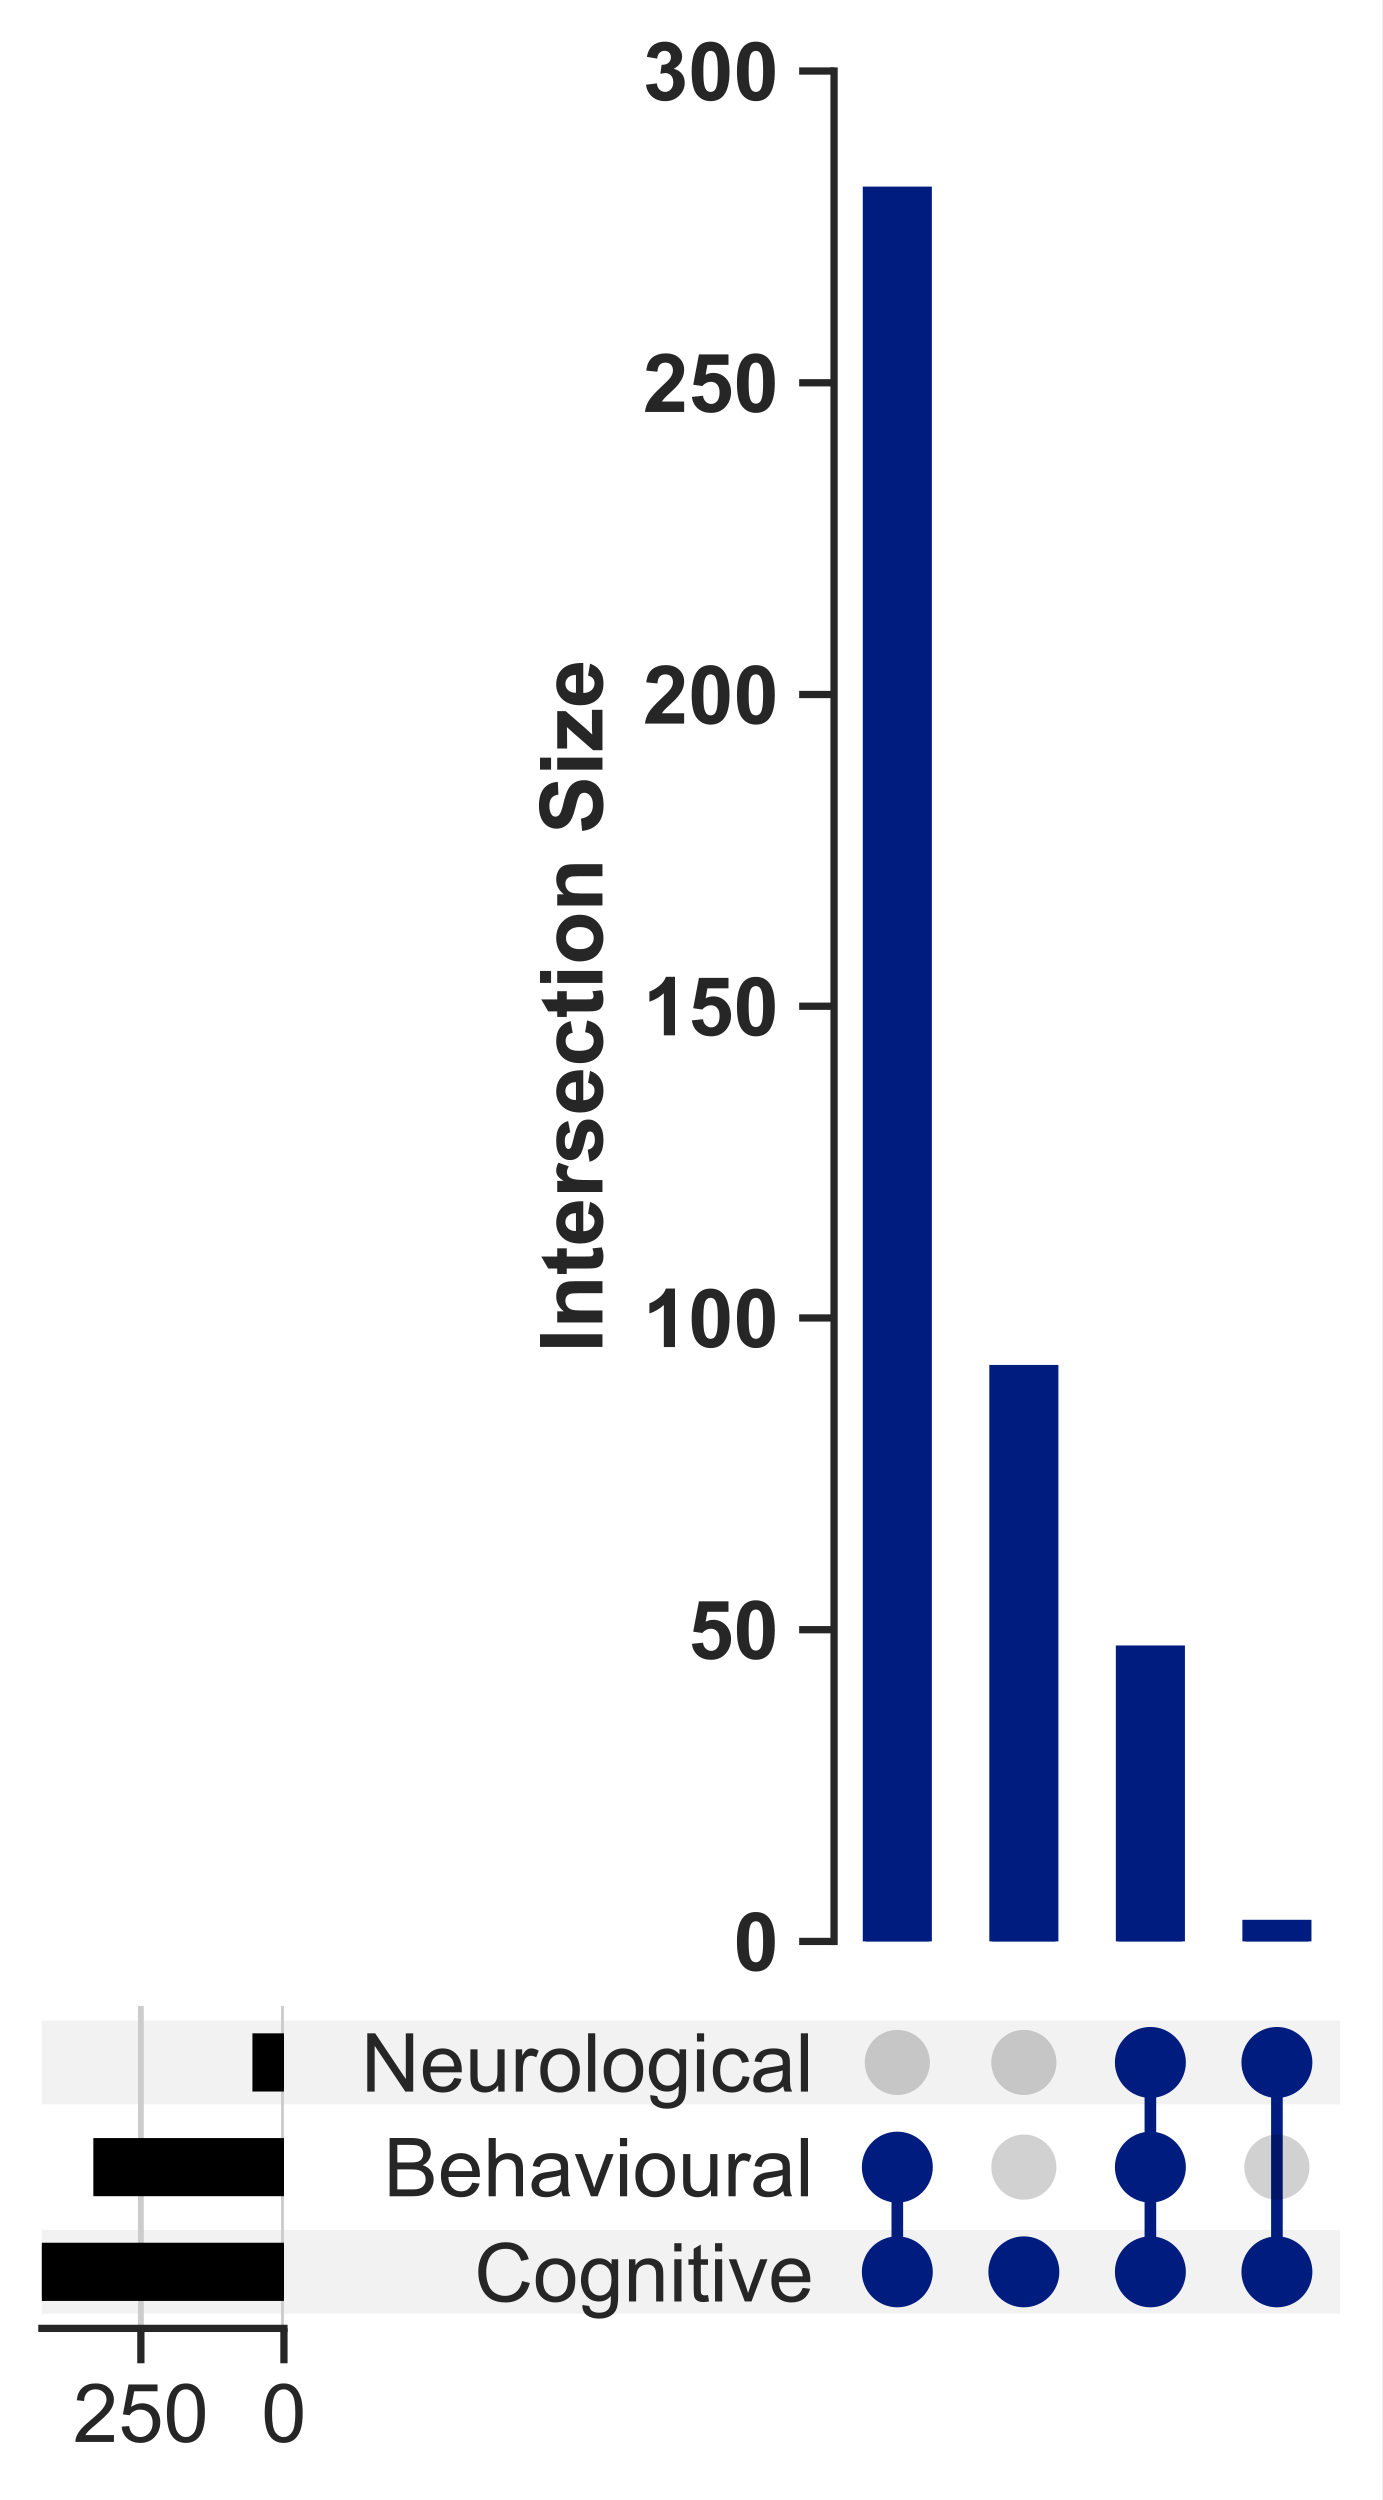
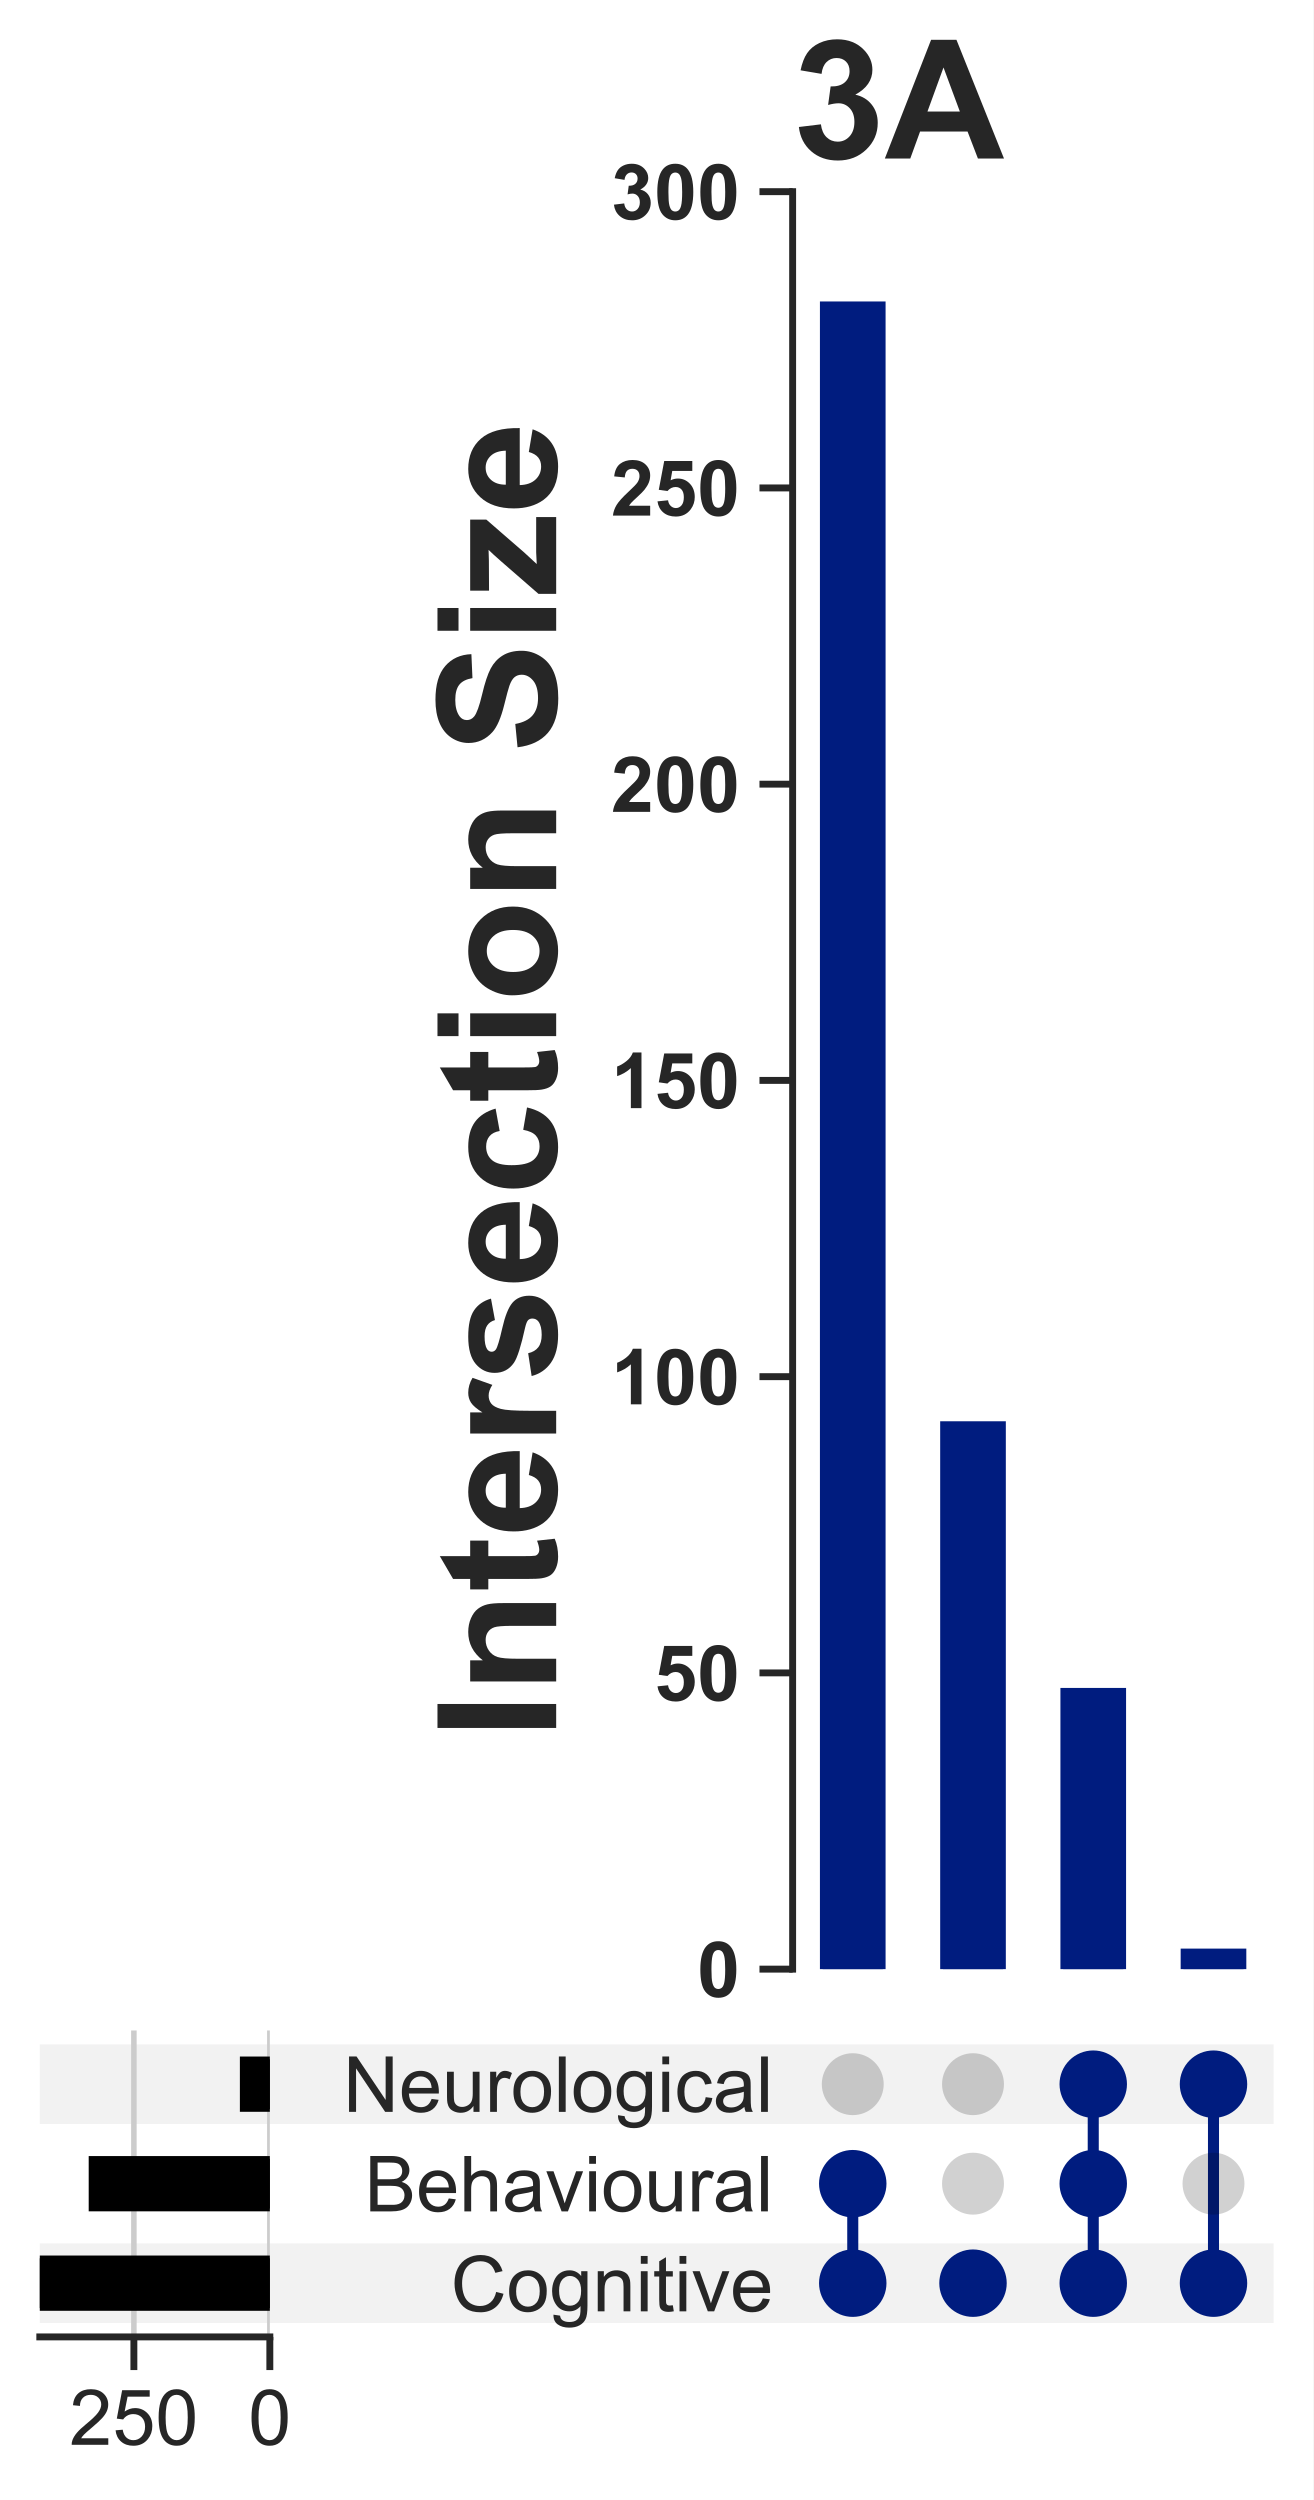
- <svg xmlns="http://www.w3.org/2000/svg" xmlns:xlink="http://www.w3.org/1999/xlink" width="237.6pt" height="429.794pt" viewBox="0 0 237.6 429.794" version="1.1">
+ <svg xmlns="http://www.w3.org/2000/svg" xmlns:xlink="http://www.w3.org/1999/xlink" width="237.6pt" height="452.257pt" viewBox="0 0 237.6 452.257" version="1.1">
  <defs>
    <style type="text/css">*{stroke-linejoin: round; stroke-linecap: butt}</style>
  </defs>
  <g id="figure_1">
    <g id="patch_1">
-       <path d="M 0 429.794  L 237.6 429.794  L 237.6 0  L 0 0  z " style="fill: #ffffff" />
+       <path d="M 0 452.257  L 237.6 452.257  L 237.6 0  L 0 0  z " style="fill: #ffffff" />
    </g>
    <g id="axes_1">
      <g id="patch_2">
-         <path d="M 7.2 397.77  L 230.4 397.77  L 230.4 383.37  L 7.2 383.37  z " clip-path="url(#p080800d06c)" style="fill-opacity: 0.051" />
+         <path d="M 7.2 420.233  L 230.4 420.233  L 230.4 405.833  L 7.2 405.833  z " clip-path="url(#pc3e0bc3ef3)" style="fill-opacity: 0.051" />
      </g>
      <g id="patch_3">
-         <path d="M 7.2 379.77  L 230.4 379.77  L 230.4 365.37  L 7.2 365.37  L 7.2 379.77  z " clip-path="url(#p080800d06c)" style="fill: none" />
+         <path d="M 7.2 402.233  L 230.4 402.233  L 230.4 387.833  L 7.2 387.833  L 7.2 402.233  z " clip-path="url(#pc3e0bc3ef3)" style="fill: none" />
      </g>
      <g id="patch_4">
-         <path d="M 7.2 361.77  L 230.4 361.77  L 230.4 347.37  L 7.2 347.37  z " clip-path="url(#p080800d06c)" style="fill-opacity: 0.051" />
+         <path d="M 7.2 384.233  L 230.4 384.233  L 230.4 369.833  L 7.2 369.833  z " clip-path="url(#pc3e0bc3ef3)" style="fill-opacity: 0.051" />
      </g>
      <g id="matplotlib.axis_1" />
      <g id="matplotlib.axis_2">
        <g id="ytick_1" />
        <g id="ytick_2" />
        <g id="ytick_3" />
      </g>
    </g>
    <g id="axes_2">
      <g id="matplotlib.axis_3">
        <g id="ytick_4">
          <g id="line2d_1" />
          <g id="text_1">
-             <g style="fill: #262626" transform="translate(81.52733 395.6662) scale(0.14 -0.14)">
+             <g style="fill: #262626" transform="translate(81.52733 418.1292) scale(0.14 -0.14)">
              <defs>
                <path id="ArialMT-43" d="M 3763 1606  L 4369 1453  Q 4178 706 3683 314  Q 3188 -78 2472 -78  Q 1731 -78 1267 223  Q 803 525 561 1097  Q 319 1669 319 2325  Q 319 3041 592 3573  Q 866 4106 1370 4382  Q 1875 4659 2481 4659  Q 3169 4659 3637 4309  Q 4106 3959 4291 3325  L 3694 3184  Q 3534 3684 3231 3912  Q 2928 4141 2469 4141  Q 1941 4141 1586 3887  Q 1231 3634 1087 3207  Q 944 2781 944 2328  Q 944 1744 1114 1308  Q 1284 872 1643 656  Q 2003 441 2422 441  Q 2931 441 3284 734  Q 3638 1028 3763 1606  z " transform="scale(0.015625)" />
                <path id="ArialMT-6f" d="M 213 1659  Q 213 2581 725 3025  Q 1153 3394 1769 3394  Q 2453 3394 2887 2945  Q 3322 2497 3322 1706  Q 3322 1066 3130 698  Q 2938 331 2570 128  Q 2203 -75 1769 -75  Q 1072 -75 642 372  Q 213 819 213 1659  z M 791 1659  Q 791 1022 1069 705  Q 1347 388 1769 388  Q 2188 388 2466 706  Q 2744 1025 2744 1678  Q 2744 2294 2464 2611  Q 2184 2928 1769 2928  Q 1347 2928 1069 2612  Q 791 2297 791 1659  z " transform="scale(0.015625)" />
                <path id="ArialMT-67" d="M 319 -275  L 866 -356  Q 900 -609 1056 -725  Q 1266 -881 1628 -881  Q 2019 -881 2231 -725  Q 2444 -569 2519 -288  Q 2563 -116 2559 434  Q 2191 0 1641 0  Q 956 0 581 494  Q 206 988 206 1678  Q 206 2153 378 2554  Q 550 2956 876 3175  Q 1203 3394 1644 3394  Q 2231 3394 2613 2919  L 2613 3319  L 3131 3319  L 3131 450  Q 3131 -325 2973 -648  Q 2816 -972 2473 -1159  Q 2131 -1347 1631 -1347  Q 1038 -1347 672 -1080  Q 306 -813 319 -275  z M 784 1719  Q 784 1066 1043 766  Q 1303 466 1694 466  Q 2081 466 2343 764  Q 2606 1063 2606 1700  Q 2606 2309 2336 2618  Q 2066 2928 1684 2928  Q 1309 2928 1046 2623  Q 784 2319 784 1719  z " transform="scale(0.015625)" />
                <path id="ArialMT-6e" d="M 422 0  L 422 3319  L 928 3319  L 928 2847  Q 1294 3394 1984 3394  Q 2284 3394 2536 3286  Q 2788 3178 2913 3003  Q 3038 2828 3088 2588  Q 3119 2431 3119 2041  L 3119 0  L 2556 0  L 2556 2019  Q 2556 2363 2490 2533  Q 2425 2703 2258 2804  Q 2091 2906 1866 2906  Q 1506 2906 1245 2678  Q 984 2450 984 1813  L 984 0  L 422 0  z " transform="scale(0.015625)" />
                <path id="ArialMT-69" d="M 425 3934  L 425 4581  L 988 4581  L 988 3934  L 425 3934  z M 425 0  L 425 3319  L 988 3319  L 988 0  L 425 0  z " transform="scale(0.015625)" />
                <path id="ArialMT-74" d="M 1650 503  L 1731 6  Q 1494 -44 1306 -44  Q 1000 -44 831 53  Q 663 150 594 308  Q 525 466 525 972  L 525 2881  L 113 2881  L 113 3319  L 525 3319  L 525 4141  L 1084 4478  L 1084 3319  L 1650 3319  L 1650 2881  L 1084 2881  L 1084 941  Q 1084 700 1114 631  Q 1144 563 1211 522  Q 1278 481 1403 481  Q 1497 481 1650 503  z " transform="scale(0.015625)" />
                <path id="ArialMT-76" d="M 1344 0  L 81 3319  L 675 3319  L 1388 1331  Q 1503 1009 1600 663  Q 1675 925 1809 1294  L 2547 3319  L 3125 3319  L 1869 0  L 1344 0  z " transform="scale(0.015625)" />
                <path id="ArialMT-65" d="M 2694 1069  L 3275 997  Q 3138 488 2766 206  Q 2394 -75 1816 -75  Q 1088 -75 661 373  Q 234 822 234 1631  Q 234 2469 665 2931  Q 1097 3394 1784 3394  Q 2450 3394 2872 2941  Q 3294 2488 3294 1666  Q 3294 1616 3291 1516  L 816 1516  Q 847 969 1125 678  Q 1403 388 1819 388  Q 2128 388 2347 550  Q 2566 713 2694 1069  z M 847 1978  L 2700 1978  Q 2663 2397 2488 2606  Q 2219 2931 1791 2931  Q 1403 2931 1139 2672  Q 875 2413 847 1978  z " transform="scale(0.015625)" />
              </defs>
              <use xlink:href="#ArialMT-43" />
              <use xlink:href="#ArialMT-6f" x="72.217" />
              <use xlink:href="#ArialMT-67" x="127.832" />
              <use xlink:href="#ArialMT-6e" x="183.447" />
              <use xlink:href="#ArialMT-69" x="239.062" />
              <use xlink:href="#ArialMT-74" x="261.279" />
              <use xlink:href="#ArialMT-69" x="289.062" />
              <use xlink:href="#ArialMT-76" x="311.279" />
              <use xlink:href="#ArialMT-65" x="361.279" />
            </g>
          </g>
        </g>
        <g id="ytick_5">
          <g id="line2d_2" />
          <g id="text_2">
-             <g style="fill: #262626" transform="translate(65.95671 377.5809) scale(0.14 -0.14)">
+             <g style="fill: #262626" transform="translate(65.95671 400.0439) scale(0.14 -0.14)">
              <defs>
                <path id="ArialMT-42" d="M 469 0  L 469 4581  L 2188 4581  Q 2713 4581 3030 4442  Q 3347 4303 3526 4014  Q 3706 3725 3706 3409  Q 3706 3116 3547 2856  Q 3388 2597 3066 2438  Q 3481 2316 3704 2022  Q 3928 1728 3928 1328  Q 3928 1006 3792 729  Q 3656 453 3456 303  Q 3256 153 2954 76  Q 2653 0 2216 0  L 469 0  z M 1075 2656  L 2066 2656  Q 2469 2656 2644 2709  Q 2875 2778 2992 2937  Q 3109 3097 3109 3338  Q 3109 3566 3000 3739  Q 2891 3913 2687 3977  Q 2484 4041 1991 4041  L 1075 4041  L 1075 2656  z M 1075 541  L 2216 541  Q 2509 541 2628 563  Q 2838 600 2978 687  Q 3119 775 3209 942  Q 3300 1109 3300 1328  Q 3300 1584 3169 1773  Q 3038 1963 2805 2039  Q 2572 2116 2134 2116  L 1075 2116  L 1075 541  z " transform="scale(0.015625)" />
                <path id="ArialMT-68" d="M 422 0  L 422 4581  L 984 4581  L 984 2938  Q 1378 3394 1978 3394  Q 2347 3394 2619 3248  Q 2891 3103 3008 2847  Q 3125 2591 3125 2103  L 3125 0  L 2563 0  L 2563 2103  Q 2563 2525 2380 2717  Q 2197 2909 1863 2909  Q 1613 2909 1392 2779  Q 1172 2650 1078 2428  Q 984 2206 984 1816  L 984 0  L 422 0  z " transform="scale(0.015625)" />
                <path id="ArialMT-61" d="M 2588 409  Q 2275 144 1986 34  Q 1697 -75 1366 -75  Q 819 -75 525 192  Q 231 459 231 875  Q 231 1119 342 1320  Q 453 1522 633 1644  Q 813 1766 1038 1828  Q 1203 1872 1538 1913  Q 2219 1994 2541 2106  Q 2544 2222 2544 2253  Q 2544 2597 2384 2738  Q 2169 2928 1744 2928  Q 1347 2928 1158 2789  Q 969 2650 878 2297  L 328 2372  Q 403 2725 575 2942  Q 747 3159 1072 3276  Q 1397 3394 1825 3394  Q 2250 3394 2515 3294  Q 2781 3194 2906 3042  Q 3031 2891 3081 2659  Q 3109 2516 3109 2141  L 3109 1391  Q 3109 606 3145 398  Q 3181 191 3288 0  L 2700 0  Q 2613 175 2588 409  z M 2541 1666  Q 2234 1541 1622 1453  Q 1275 1403 1131 1340  Q 988 1278 909 1158  Q 831 1038 831 891  Q 831 666 1001 516  Q 1172 366 1500 366  Q 1825 366 2078 508  Q 2331 650 2450 897  Q 2541 1088 2541 1459  L 2541 1666  z " transform="scale(0.015625)" />
                <path id="ArialMT-75" d="M 2597 0  L 2597 488  Q 2209 -75 1544 -75  Q 1250 -75 995 37  Q 741 150 617 320  Q 494 491 444 738  Q 409 903 409 1263  L 409 3319  L 972 3319  L 972 1478  Q 972 1038 1006 884  Q 1059 663 1231 536  Q 1403 409 1656 409  Q 1909 409 2131 539  Q 2353 669 2445 892  Q 2538 1116 2538 1541  L 2538 3319  L 3100 3319  L 3100 0  L 2597 0  z " transform="scale(0.015625)" />
                <path id="ArialMT-72" d="M 416 0  L 416 3319  L 922 3319  L 922 2816  Q 1116 3169 1280 3281  Q 1444 3394 1641 3394  Q 1925 3394 2219 3213  L 2025 2691  Q 1819 2813 1613 2813  Q 1428 2813 1281 2702  Q 1134 2591 1072 2394  Q 978 2094 978 1738  L 978 0  L 416 0  z " transform="scale(0.015625)" />
                <path id="ArialMT-6c" d="M 409 0  L 409 4581  L 972 4581  L 972 0  L 409 0  z " transform="scale(0.015625)" />
              </defs>
              <use xlink:href="#ArialMT-42" />
              <use xlink:href="#ArialMT-65" x="66.699" />
              <use xlink:href="#ArialMT-68" x="122.314" />
              <use xlink:href="#ArialMT-61" x="177.93" />
              <use xlink:href="#ArialMT-76" x="233.545" />
              <use xlink:href="#ArialMT-69" x="283.545" />
              <use xlink:href="#ArialMT-6f" x="305.762" />
              <use xlink:href="#ArialMT-75" x="361.377" />
              <use xlink:href="#ArialMT-72" x="416.992" />
              <use xlink:href="#ArialMT-61" x="450.293" />
              <use xlink:href="#ArialMT-6c" x="505.908" />
            </g>
          </g>
        </g>
        <g id="ytick_6">
          <g id="line2d_3" />
          <g id="text_3">
-             <g style="fill: #262626" transform="translate(62.07389 359.5809) scale(0.14 -0.14)">
+             <g style="fill: #262626" transform="translate(62.07389 382.0439) scale(0.14 -0.14)">
              <defs>
                <path id="ArialMT-4e" d="M 488 0  L 488 4581  L 1109 4581  L 3516 984  L 3516 4581  L 4097 4581  L 4097 0  L 3475 0  L 1069 3600  L 1069 0  L 488 0  z " transform="scale(0.015625)" />
                <path id="ArialMT-63" d="M 2588 1216  L 3141 1144  Q 3050 572 2676 248  Q 2303 -75 1759 -75  Q 1078 -75 664 370  Q 250 816 250 1647  Q 250 2184 428 2587  Q 606 2991 970 3192  Q 1334 3394 1763 3394  Q 2303 3394 2647 3120  Q 2991 2847 3088 2344  L 2541 2259  Q 2463 2594 2264 2762  Q 2066 2931 1784 2931  Q 1359 2931 1093 2626  Q 828 2322 828 1663  Q 828 994 1084 691  Q 1341 388 1753 388  Q 2084 388 2306 591  Q 2528 794 2588 1216  z " transform="scale(0.015625)" />
              </defs>
              <use xlink:href="#ArialMT-4e" />
              <use xlink:href="#ArialMT-65" x="72.217" />
              <use xlink:href="#ArialMT-75" x="127.832" />
              <use xlink:href="#ArialMT-72" x="183.447" />
              <use xlink:href="#ArialMT-6f" x="216.748" />
              <use xlink:href="#ArialMT-6c" x="272.363" />
              <use xlink:href="#ArialMT-6f" x="294.58" />
              <use xlink:href="#ArialMT-67" x="350.195" />
              <use xlink:href="#ArialMT-69" x="405.811" />
              <use xlink:href="#ArialMT-63" x="428.027" />
              <use xlink:href="#ArialMT-61" x="478.027" />
              <use xlink:href="#ArialMT-6c" x="533.643" />
            </g>
          </g>
        </g>
      </g>
      <g id="LineCollection_1">
-         <path d="M 154.266 390.57  L 154.266 372.57  " clip-path="url(#pf21a63e08a)" style="fill: none; stroke: #001c7f; stroke-width: 2" />
-         <path d="M 176.019 390.57  L 176.019 390.57  " clip-path="url(#pf21a63e08a)" style="fill: none; stroke: #001c7f; stroke-width: 2" />
-         <path d="M 197.771 390.57  L 197.771 354.57  " clip-path="url(#pf21a63e08a)" style="fill: none; stroke: #001c7f; stroke-width: 2" />
-         <path d="M 219.524 390.57  L 219.524 354.57  " clip-path="url(#pf21a63e08a)" style="fill: none; stroke: #001c7f; stroke-width: 2" />
+         <path d="M 154.266 413.033  L 154.266 395.033  " clip-path="url(#p4eee3ea116)" style="fill: none; stroke: #001c7f; stroke-width: 2" />
+         <path d="M 176.019 413.033  L 176.019 413.033  " clip-path="url(#p4eee3ea116)" style="fill: none; stroke: #001c7f; stroke-width: 2" />
+         <path d="M 197.771 413.033  L 197.771 377.033  " clip-path="url(#p4eee3ea116)" style="fill: none; stroke: #001c7f; stroke-width: 2" />
+         <path d="M 219.524 413.033  L 219.524 377.033  " clip-path="url(#p4eee3ea116)" style="fill: none; stroke: #001c7f; stroke-width: 2" />
      </g>
      <g id="PathCollection_1">
        <defs>
-           <path id="C0_0_a4d5b750b2" d="M 0 5.6  C 1.485 5.6 2.91 5.01 3.96 3.96  C 5.01 2.91 5.6 1.485 5.6 -0  C 5.6 -1.485 5.01 -2.91 3.96 -3.96  C 2.91 -5.01 1.485 -5.6 0 -5.6  C -1.485 -5.6 -2.91 -5.01 -3.96 -3.96  C -5.01 -2.91 -5.6 -1.485 -5.6 0  C -5.6 1.485 -5.01 2.91 -3.96 3.96  C -2.91 5.01 -1.485 5.6 0 5.6  z " />
+           <path id="C0_0_20b95635c1" d="M 0 5.6  C 1.485 5.6 2.91 5.01 3.96 3.96  C 5.01 2.91 5.6 1.485 5.6 -0  C 5.6 -1.485 5.01 -2.91 3.96 -3.96  C 2.91 -5.01 1.485 -5.6 0 -5.6  C -1.485 -5.6 -2.91 -5.01 -3.96 -3.96  C -5.01 -2.91 -5.6 -1.485 -5.6 0  C -5.6 1.485 -5.01 2.91 -3.96 3.96  C -2.91 5.01 -1.485 5.6 0 5.6  z " />
        </defs>
-         <g clip-path="url(#pf21a63e08a)">
-           <use xlink:href="#C0_0_a4d5b750b2" x="154.266" y="390.57" style="fill: #001c7f; stroke: #001c7f" />
-         </g>
-         <g clip-path="url(#pf21a63e08a)">
-           <use xlink:href="#C0_0_a4d5b750b2" x="154.266" y="372.57" style="fill: #001c7f; stroke: #001c7f" />
-         </g>
-         <g clip-path="url(#pf21a63e08a)">
-           <use xlink:href="#C0_0_a4d5b750b2" x="154.266" y="354.57" style="fill-opacity: 0.18" />
-         </g>
-         <g clip-path="url(#pf21a63e08a)">
-           <use xlink:href="#C0_0_a4d5b750b2" x="176.019" y="390.57" style="fill: #001c7f; stroke: #001c7f" />
-         </g>
-         <g clip-path="url(#pf21a63e08a)">
-           <use xlink:href="#C0_0_a4d5b750b2" x="176.019" y="372.57" style="fill-opacity: 0.18" />
-         </g>
-         <g clip-path="url(#pf21a63e08a)">
-           <use xlink:href="#C0_0_a4d5b750b2" x="176.019" y="354.57" style="fill-opacity: 0.18" />
-         </g>
-         <g clip-path="url(#pf21a63e08a)">
-           <use xlink:href="#C0_0_a4d5b750b2" x="197.771" y="390.57" style="fill: #001c7f; stroke: #001c7f" />
-         </g>
-         <g clip-path="url(#pf21a63e08a)">
-           <use xlink:href="#C0_0_a4d5b750b2" x="197.771" y="372.57" style="fill: #001c7f; stroke: #001c7f" />
-         </g>
-         <g clip-path="url(#pf21a63e08a)">
-           <use xlink:href="#C0_0_a4d5b750b2" x="197.771" y="354.57" style="fill: #001c7f; stroke: #001c7f" />
-         </g>
-         <g clip-path="url(#pf21a63e08a)">
-           <use xlink:href="#C0_0_a4d5b750b2" x="219.524" y="390.57" style="fill: #001c7f; stroke: #001c7f" />
-         </g>
-         <g clip-path="url(#pf21a63e08a)">
-           <use xlink:href="#C0_0_a4d5b750b2" x="219.524" y="372.57" style="fill-opacity: 0.18" />
-         </g>
-         <g clip-path="url(#pf21a63e08a)">
-           <use xlink:href="#C0_0_a4d5b750b2" x="219.524" y="354.57" style="fill: #001c7f; stroke: #001c7f" />
+         <g clip-path="url(#p4eee3ea116)">
+           <use xlink:href="#C0_0_20b95635c1" x="154.266" y="413.033" style="fill: #001c7f; stroke: #001c7f" />
+         </g>
+         <g clip-path="url(#p4eee3ea116)">
+           <use xlink:href="#C0_0_20b95635c1" x="154.266" y="395.033" style="fill: #001c7f; stroke: #001c7f" />
+         </g>
+         <g clip-path="url(#p4eee3ea116)">
+           <use xlink:href="#C0_0_20b95635c1" x="154.266" y="377.033" style="fill-opacity: 0.18" />
+         </g>
+         <g clip-path="url(#p4eee3ea116)">
+           <use xlink:href="#C0_0_20b95635c1" x="176.019" y="413.033" style="fill: #001c7f; stroke: #001c7f" />
+         </g>
+         <g clip-path="url(#p4eee3ea116)">
+           <use xlink:href="#C0_0_20b95635c1" x="176.019" y="395.033" style="fill-opacity: 0.18" />
+         </g>
+         <g clip-path="url(#p4eee3ea116)">
+           <use xlink:href="#C0_0_20b95635c1" x="176.019" y="377.033" style="fill-opacity: 0.18" />
+         </g>
+         <g clip-path="url(#p4eee3ea116)">
+           <use xlink:href="#C0_0_20b95635c1" x="197.771" y="413.033" style="fill: #001c7f; stroke: #001c7f" />
+         </g>
+         <g clip-path="url(#p4eee3ea116)">
+           <use xlink:href="#C0_0_20b95635c1" x="197.771" y="395.033" style="fill: #001c7f; stroke: #001c7f" />
+         </g>
+         <g clip-path="url(#p4eee3ea116)">
+           <use xlink:href="#C0_0_20b95635c1" x="197.771" y="377.033" style="fill: #001c7f; stroke: #001c7f" />
+         </g>
+         <g clip-path="url(#p4eee3ea116)">
+           <use xlink:href="#C0_0_20b95635c1" x="219.524" y="413.033" style="fill: #001c7f; stroke: #001c7f" />
+         </g>
+         <g clip-path="url(#p4eee3ea116)">
+           <use xlink:href="#C0_0_20b95635c1" x="219.524" y="395.033" style="fill-opacity: 0.18" />
+         </g>
+         <g clip-path="url(#p4eee3ea116)">
+           <use xlink:href="#C0_0_20b95635c1" x="219.524" y="377.033" style="fill: #001c7f; stroke: #001c7f" />
        </g>
      </g>
    </g>
    <g id="axes_3">
      <g id="matplotlib.axis_4">
        <g id="xtick_1">
          <g id="line2d_4">
-             <path d="M 48.814 400.29  L 48.814 344.85  " clip-path="url(#pf73f1aa0fe)" style="fill: none; stroke: #cccccc; stroke-linecap: round" />
+             <path d="M 48.814 422.753  L 48.814 367.313  " clip-path="url(#p6717ec088b)" style="fill: none; stroke: #cccccc; stroke-linecap: round" />
          </g>
          <g id="line2d_5">
            <defs>
-               <path id="m4dfc850cf0" d="M 0 0  L 0 6  " style="stroke: #262626; stroke-width: 1.25" />
+               <path id="me01f050a87" d="M 0 0  L 0 6  " style="stroke: #262626; stroke-width: 1.25" />
            </defs>
            <g>
-               <use xlink:href="#m4dfc850cf0" x="48.814" y="400.29" style="fill: #262626; stroke: #262626; stroke-width: 1.25" />
+               <use xlink:href="#me01f050a87" x="48.814" y="422.753" style="fill: #262626; stroke: #262626; stroke-width: 1.25" />
            </g>
          </g>
          <g id="text_4">
-             <g style="fill: #262626" transform="translate(44.9209 419.8114) scale(0.14 -0.14)">
+             <g style="fill: #262626" transform="translate(44.9209 442.2744) scale(0.14 -0.14)">
              <defs>
                <path id="ArialMT-30" d="M 266 2259  Q 266 3072 433 3567  Q 600 4063 929 4331  Q 1259 4600 1759 4600  Q 2128 4600 2406 4451  Q 2684 4303 2865 4023  Q 3047 3744 3150 3342  Q 3253 2941 3253 2259  Q 3253 1453 3087 958  Q 2922 463 2592 192  Q 2263 -78 1759 -78  Q 1097 -78 719 397  Q 266 969 266 2259  z M 844 2259  Q 844 1131 1108 757  Q 1372 384 1759 384  Q 2147 384 2411 759  Q 2675 1134 2675 2259  Q 2675 3391 2411 3762  Q 2147 4134 1753 4134  Q 1366 4134 1134 3806  Q 844 3388 844 2259  z " transform="scale(0.015625)" />
              </defs>
              <use xlink:href="#ArialMT-30" />
            </g>
          </g>
        </g>
        <g id="xtick_2">
          <g id="line2d_6">
-             <path d="M 24.219 400.29  L 24.219 344.85  " clip-path="url(#pf73f1aa0fe)" style="fill: none; stroke: #cccccc; stroke-linecap: round" />
+             <path d="M 24.219 422.753  L 24.219 367.313  " clip-path="url(#p6717ec088b)" style="fill: none; stroke: #cccccc; stroke-linecap: round" />
          </g>
          <g id="line2d_7">
            <g>
-               <use xlink:href="#m4dfc850cf0" x="24.219" y="400.29" style="fill: #262626; stroke: #262626; stroke-width: 1.25" />
+               <use xlink:href="#me01f050a87" x="24.219" y="422.753" style="fill: #262626; stroke: #262626; stroke-width: 1.25" />
            </g>
          </g>
          <g id="text_5">
-             <g style="fill: #262626" transform="translate(12.54129 419.8114) scale(0.14 -0.14)">
+             <g style="fill: #262626" transform="translate(12.54129 442.2744) scale(0.14 -0.14)">
              <defs>
                <path id="ArialMT-32" d="M 3222 541  L 3222 0  L 194 0  Q 188 203 259 391  Q 375 700 629 1000  Q 884 1300 1366 1694  Q 2113 2306 2375 2664  Q 2638 3022 2638 3341  Q 2638 3675 2398 3904  Q 2159 4134 1775 4134  Q 1369 4134 1125 3890  Q 881 3647 878 3216  L 300 3275  Q 359 3922 746 4261  Q 1134 4600 1788 4600  Q 2447 4600 2831 4234  Q 3216 3869 3216 3328  Q 3216 3053 3103 2787  Q 2991 2522 2730 2228  Q 2469 1934 1863 1422  Q 1356 997 1212 845  Q 1069 694 975 541  L 3222 541  z " transform="scale(0.015625)" />
                <path id="ArialMT-35" d="M 266 1200  L 856 1250  Q 922 819 1161 601  Q 1400 384 1738 384  Q 2144 384 2425 690  Q 2706 997 2706 1503  Q 2706 1984 2436 2262  Q 2166 2541 1728 2541  Q 1456 2541 1237 2417  Q 1019 2294 894 2097  L 366 2166  L 809 4519  L 3088 4519  L 3088 3981  L 1259 3981  L 1013 2750  Q 1425 3038 1878 3038  Q 2478 3038 2890 2622  Q 3303 2206 3303 1553  Q 3303 931 2941 478  Q 2500 -78 1738 -78  Q 1113 -78 717 272  Q 322 622 266 1200  z " transform="scale(0.015625)" />
              </defs>
              <use xlink:href="#ArialMT-32" />
              <use xlink:href="#ArialMT-35" x="55.615" />
              <use xlink:href="#ArialMT-30" x="111.23" />
            </g>
          </g>
        </g>
      </g>
      <g id="patch_5">
-         <path d="M 48.814 395.07  L 7.2 395.07  L 7.2 386.07  L 48.814 386.07  z " clip-path="url(#pf73f1aa0fe)" style="stroke: #000000; stroke-linejoin: miter" />
+         <path d="M 48.814 417.533  L 7.2 417.533  L 7.2 408.533  L 48.814 408.533  z " clip-path="url(#p6717ec088b)" style="stroke: #000000; stroke-linejoin: miter" />
      </g>
      <g id="patch_6">
-         <path d="M 48.814 377.07  L 16.546 377.07  L 16.546 368.07  L 48.814 368.07  z " clip-path="url(#pf73f1aa0fe)" style="stroke: #000000; stroke-linejoin: miter" />
+         <path d="M 48.814 399.533  L 16.546 399.533  L 16.546 390.533  L 48.814 390.533  z " clip-path="url(#p6717ec088b)" style="stroke: #000000; stroke-linejoin: miter" />
      </g>
      <g id="patch_7">
-         <path d="M 48.814 359.07  L 43.895 359.07  L 43.895 350.07  L 48.814 350.07  z " clip-path="url(#pf73f1aa0fe)" style="stroke: #000000; stroke-linejoin: miter" />
+         <path d="M 48.814 381.533  L 43.895 381.533  L 43.895 372.533  L 48.814 372.533  z " clip-path="url(#p6717ec088b)" style="stroke: #000000; stroke-linejoin: miter" />
      </g>
      <g id="patch_8">
-         <path d="M 7.2 400.29  L 48.814 400.29  " style="fill: none; stroke: #262626; stroke-width: 1.25; stroke-linejoin: miter; stroke-linecap: square" />
+         <path d="M 7.2 422.753  L 48.814 422.753  " style="fill: none; stroke: #262626; stroke-width: 1.25; stroke-linejoin: miter; stroke-linecap: square" />
      </g>
    </g>
    <g id="axes_4">
      <g id="patch_9">
-         <path d="M 143.39 333.762  L 230.4 333.762  L 230.4 12.21  L 143.39 12.21  z " style="fill: #ffffff" />
+         <path d="M 143.39 356.225  L 230.4 356.225  L 230.4 34.673  L 143.39 34.673  z " style="fill: #ffffff" />
      </g>
      <g id="matplotlib.axis_5">
        <g id="ytick_7">
          <g id="line2d_8">
            <defs>
-               <path id="m884746e39d" d="M 0 0  L -6 0  " style="stroke: #262626; stroke-width: 1.25" />
+               <path id="m57dfe85196" d="M 0 0  L -6 0  " style="stroke: #262626; stroke-width: 1.25" />
            </defs>
            <g>
-               <use xlink:href="#m884746e39d" x="143.39" y="333.762" style="fill: #262626; stroke: #262626; stroke-width: 1.25" />
+               <use xlink:href="#m57dfe85196" x="143.39" y="356.225" style="fill: #262626; stroke: #262626; stroke-width: 1.25" />
            </g>
          </g>
          <g id="text_6">
-             <g style="fill: #262626" transform="translate(126.1045 338.7729) scale(0.14 -0.14)">
+             <g style="fill: #262626" transform="translate(126.1045 361.2359) scale(0.14 -0.14)">
              <defs>
                <path id="Arial-BoldMT-30" d="M 1756 4600  Q 2422 4600 2797 4125  Q 3244 3563 3244 2259  Q 3244 959 2794 391  Q 2422 -78 1756 -78  Q 1088 -78 678 436  Q 269 950 269 2269  Q 269 3563 719 4131  Q 1091 4600 1756 4600  z M 1756 3872  Q 1597 3872 1472 3770  Q 1347 3669 1278 3406  Q 1188 3066 1188 2259  Q 1188 1453 1269 1151  Q 1350 850 1473 750  Q 1597 650 1756 650  Q 1916 650 2041 751  Q 2166 853 2234 1116  Q 2325 1453 2325 2259  Q 2325 3066 2244 3367  Q 2163 3669 2039 3770  Q 1916 3872 1756 3872  z " transform="scale(0.015625)" />
              </defs>
              <use xlink:href="#Arial-BoldMT-30" />
            </g>
          </g>
        </g>
        <g id="ytick_8">
          <g id="line2d_9">
            <g>
-               <use xlink:href="#m884746e39d" x="143.39" y="280.17" style="fill: #262626; stroke: #262626; stroke-width: 1.25" />
+               <use xlink:href="#m57dfe85196" x="143.39" y="302.633" style="fill: #262626; stroke: #262626; stroke-width: 1.25" />
            </g>
          </g>
          <g id="text_7">
-             <g style="fill: #262626" transform="translate(118.3192 285.1809) scale(0.14 -0.14)">
+             <g style="fill: #262626" transform="translate(118.3192 307.6439) scale(0.14 -0.14)">
              <defs>
                <path id="Arial-BoldMT-35" d="M 284 1178  L 1159 1269  Q 1197 972 1381 798  Q 1566 625 1806 625  Q 2081 625 2272 848  Q 2463 1072 2463 1522  Q 2463 1944 2273 2155  Q 2084 2366 1781 2366  Q 1403 2366 1103 2031  L 391 2134  L 841 4519  L 3163 4519  L 3163 3697  L 1506 3697  L 1369 2919  Q 1663 3066 1969 3066  Q 2553 3066 2959 2641  Q 3366 2216 3366 1538  Q 3366 972 3038 528  Q 2591 -78 1797 -78  Q 1163 -78 763 262  Q 363 603 284 1178  z " transform="scale(0.015625)" />
              </defs>
              <use xlink:href="#Arial-BoldMT-35" />
              <use xlink:href="#Arial-BoldMT-30" x="55.615" />
            </g>
          </g>
        </g>
        <g id="ytick_9">
          <g id="line2d_10">
            <g>
-               <use xlink:href="#m884746e39d" x="143.39" y="226.578" style="fill: #262626; stroke: #262626; stroke-width: 1.25" />
+               <use xlink:href="#m57dfe85196" x="143.39" y="249.041" style="fill: #262626; stroke: #262626; stroke-width: 1.25" />
            </g>
          </g>
          <g id="text_8">
-             <g style="fill: #262626" transform="translate(110.5339 231.5889) scale(0.14 -0.14)">
+             <g style="fill: #262626" transform="translate(110.5339 254.0519) scale(0.14 -0.14)">
              <defs>
                <path id="Arial-BoldMT-31" d="M 2519 0  L 1641 0  L 1641 3309  Q 1159 2859 506 2644  L 506 3441  Q 850 3553 1253 3867  Q 1656 4181 1806 4600  L 2519 4600  L 2519 0  z " transform="scale(0.015625)" />
              </defs>
              <use xlink:href="#Arial-BoldMT-31" />
              <use xlink:href="#Arial-BoldMT-30" x="55.615" />
              <use xlink:href="#Arial-BoldMT-30" x="111.23" />
            </g>
          </g>
        </g>
        <g id="ytick_10">
          <g id="line2d_11">
            <g>
-               <use xlink:href="#m884746e39d" x="143.39" y="172.986" style="fill: #262626; stroke: #262626; stroke-width: 1.25" />
+               <use xlink:href="#m57dfe85196" x="143.39" y="195.449" style="fill: #262626; stroke: #262626; stroke-width: 1.25" />
            </g>
          </g>
          <g id="text_9">
-             <g style="fill: #262626" transform="translate(110.5339 177.9969) scale(0.14 -0.14)">
+             <g style="fill: #262626" transform="translate(110.5339 200.4599) scale(0.14 -0.14)">
              <use xlink:href="#Arial-BoldMT-31" />
              <use xlink:href="#Arial-BoldMT-35" x="55.615" />
              <use xlink:href="#Arial-BoldMT-30" x="111.23" />
            </g>
          </g>
        </g>
        <g id="ytick_11">
          <g id="line2d_12">
            <g>
-               <use xlink:href="#m884746e39d" x="143.39" y="119.394" style="fill: #262626; stroke: #262626; stroke-width: 1.25" />
+               <use xlink:href="#m57dfe85196" x="143.39" y="141.857" style="fill: #262626; stroke: #262626; stroke-width: 1.25" />
            </g>
          </g>
          <g id="text_10">
-             <g style="fill: #262626" transform="translate(110.5339 124.4049) scale(0.14 -0.14)">
+             <g style="fill: #262626" transform="translate(110.5339 146.8679) scale(0.14 -0.14)">
              <defs>
                <path id="Arial-BoldMT-32" d="M 3238 816  L 3238 0  L 159 0  Q 209 463 459 877  Q 709 1291 1447 1975  Q 2041 2528 2175 2725  Q 2356 2997 2356 3263  Q 2356 3556 2198 3714  Q 2041 3872 1763 3872  Q 1488 3872 1325 3706  Q 1163 3541 1138 3156  L 263 3244  Q 341 3969 753 4284  Q 1166 4600 1784 4600  Q 2463 4600 2850 4234  Q 3238 3869 3238 3325  Q 3238 3016 3127 2736  Q 3016 2456 2775 2150  Q 2616 1947 2200 1565  Q 1784 1184 1673 1059  Q 1563 934 1494 816  L 3238 816  z " transform="scale(0.015625)" />
              </defs>
              <use xlink:href="#Arial-BoldMT-32" />
              <use xlink:href="#Arial-BoldMT-30" x="55.615" />
              <use xlink:href="#Arial-BoldMT-30" x="111.23" />
            </g>
          </g>
        </g>
        <g id="ytick_12">
          <g id="line2d_13">
            <g>
-               <use xlink:href="#m884746e39d" x="143.39" y="65.802" style="fill: #262626; stroke: #262626; stroke-width: 1.25" />
+               <use xlink:href="#m57dfe85196" x="143.39" y="88.265" style="fill: #262626; stroke: #262626; stroke-width: 1.25" />
            </g>
          </g>
          <g id="text_11">
-             <g style="fill: #262626" transform="translate(110.5339 70.81294) scale(0.14 -0.14)">
+             <g style="fill: #262626" transform="translate(110.5339 93.27591) scale(0.14 -0.14)">
              <use xlink:href="#Arial-BoldMT-32" />
              <use xlink:href="#Arial-BoldMT-35" x="55.615" />
              <use xlink:href="#Arial-BoldMT-30" x="111.23" />
            </g>
          </g>
        </g>
        <g id="ytick_13">
          <g id="line2d_14">
            <g>
-               <use xlink:href="#m884746e39d" x="143.39" y="12.21" style="fill: #262626; stroke: #262626; stroke-width: 1.25" />
+               <use xlink:href="#m57dfe85196" x="143.39" y="34.673" style="fill: #262626; stroke: #262626; stroke-width: 1.25" />
            </g>
          </g>
          <g id="text_12">
-             <g style="fill: #262626" transform="translate(110.5339 17.22094) scale(0.14 -0.14)">
+             <g style="fill: #262626" transform="translate(110.5339 39.68391) scale(0.14 -0.14)">
              <defs>
                <path id="Arial-BoldMT-33" d="M 241 1216  L 1091 1319  Q 1131 994 1309 822  Q 1488 650 1741 650  Q 2013 650 2198 856  Q 2384 1063 2384 1413  Q 2384 1744 2206 1937  Q 2028 2131 1772 2131  Q 1603 2131 1369 2066  L 1466 2781  Q 1822 2772 2009 2936  Q 2197 3100 2197 3372  Q 2197 3603 2059 3740  Q 1922 3878 1694 3878  Q 1469 3878 1309 3722  Q 1150 3566 1116 3266  L 306 3403  Q 391 3819 561 4067  Q 731 4316 1036 4458  Q 1341 4600 1719 4600  Q 2366 4600 2756 4188  Q 3078 3850 3078 3425  Q 3078 2822 2419 2463  Q 2813 2378 3048 2084  Q 3284 1791 3284 1375  Q 3284 772 2843 347  Q 2403 -78 1747 -78  Q 1125 -78 715 280  Q 306 638 241 1216  z " transform="scale(0.015625)" />
              </defs>
              <use xlink:href="#Arial-BoldMT-33" />
              <use xlink:href="#Arial-BoldMT-30" x="55.615" />
              <use xlink:href="#Arial-BoldMT-30" x="111.23" />
            </g>
          </g>
        </g>
        <g id="text_13">
-           <g style="fill: #262626" transform="translate(103.5737 232.5833) rotate(-90) scale(0.15 -0.15)">
+           <g style="fill: #262626" transform="translate(100.6136 314.6432) rotate(-90) scale(0.3 -0.3)">
            <defs>
              <path id="Arial-BoldMT-49" d="M 438 0  L 438 4581  L 1363 4581  L 1363 0  L 438 0  z " transform="scale(0.015625)" />
              <path id="Arial-BoldMT-6e" d="M 3478 0  L 2600 0  L 2600 1694  Q 2600 2231 2544 2389  Q 2488 2547 2361 2634  Q 2234 2722 2056 2722  Q 1828 2722 1647 2597  Q 1466 2472 1398 2265  Q 1331 2059 1331 1503  L 1331 0  L 453 0  L 453 3319  L 1269 3319  L 1269 2831  Q 1703 3394 2363 3394  Q 2653 3394 2893 3289  Q 3134 3184 3257 3021  Q 3381 2859 3429 2653  Q 3478 2447 3478 2063  L 3478 0  z " transform="scale(0.015625)" />
              <path id="Arial-BoldMT-74" d="M 1981 3319  L 1981 2619  L 1381 2619  L 1381 1281  Q 1381 875 1398 808  Q 1416 741 1477 697  Q 1538 653 1625 653  Q 1747 653 1978 738  L 2053 56  Q 1747 -75 1359 -75  Q 1122 -75 931 4  Q 741 84 652 211  Q 563 338 528 553  Q 500 706 500 1172  L 500 2619  L 97 2619  L 97 3319  L 500 3319  L 500 3978  L 1381 4491  L 1381 3319  L 1981 3319  z " transform="scale(0.015625)" />
              <path id="Arial-BoldMT-65" d="M 2381 1056  L 3256 909  Q 3088 428 2723 176  Q 2359 -75 1813 -75  Q 947 -75 531 491  Q 203 944 203 1634  Q 203 2459 634 2926  Q 1066 3394 1725 3394  Q 2466 3394 2894 2905  Q 3322 2416 3303 1406  L 1103 1406  Q 1113 1016 1316 798  Q 1519 581 1822 581  Q 2028 581 2168 693  Q 2309 806 2381 1056  z M 2431 1944  Q 2422 2325 2234 2523  Q 2047 2722 1778 2722  Q 1491 2722 1303 2513  Q 1116 2303 1119 1944  L 2431 1944  z " transform="scale(0.015625)" />
              <path id="Arial-BoldMT-72" d="M 1300 0  L 422 0  L 422 3319  L 1238 3319  L 1238 2847  Q 1447 3181 1614 3287  Q 1781 3394 1994 3394  Q 2294 3394 2572 3228  L 2300 2463  Q 2078 2606 1888 2606  Q 1703 2606 1575 2504  Q 1447 2403 1373 2137  Q 1300 1872 1300 1025  L 1300 0  z " transform="scale(0.015625)" />
              <path id="Arial-BoldMT-73" d="M 150 947  L 1031 1081  Q 1088 825 1259 692  Q 1431 559 1741 559  Q 2081 559 2253 684  Q 2369 772 2369 919  Q 2369 1019 2306 1084  Q 2241 1147 2013 1200  Q 950 1434 666 1628  Q 272 1897 272 2375  Q 272 2806 612 3100  Q 953 3394 1669 3394  Q 2350 3394 2681 3172  Q 3013 2950 3138 2516  L 2309 2363  Q 2256 2556 2107 2659  Q 1959 2763 1684 2763  Q 1338 2763 1188 2666  Q 1088 2597 1088 2488  Q 1088 2394 1175 2328  Q 1294 2241 1995 2081  Q 2697 1922 2975 1691  Q 3250 1456 3250 1038  Q 3250 581 2869 253  Q 2488 -75 1741 -75  Q 1063 -75 667 200  Q 272 475 150 947  z " transform="scale(0.015625)" />
              <path id="Arial-BoldMT-63" d="M 3353 2338  L 2488 2181  Q 2444 2441 2289 2572  Q 2134 2703 1888 2703  Q 1559 2703 1364 2476  Q 1169 2250 1169 1719  Q 1169 1128 1367 884  Q 1566 641 1900 641  Q 2150 641 2309 783  Q 2469 925 2534 1272  L 3397 1125  Q 3263 531 2881 228  Q 2500 -75 1859 -75  Q 1131 -75 698 384  Q 266 844 266 1656  Q 266 2478 700 2936  Q 1134 3394 1875 3394  Q 2481 3394 2839 3133  Q 3197 2872 3353 2338  z " transform="scale(0.015625)" />
              <path id="Arial-BoldMT-69" d="M 459 3769  L 459 4581  L 1338 4581  L 1338 3769  L 459 3769  z M 459 0  L 459 3319  L 1338 3319  L 1338 0  L 459 0  z " transform="scale(0.015625)" />
              <path id="Arial-BoldMT-6f" d="M 256 1706  Q 256 2144 472 2553  Q 688 2963 1083 3178  Q 1478 3394 1966 3394  Q 2719 3394 3200 2905  Q 3681 2416 3681 1669  Q 3681 916 3195 420  Q 2709 -75 1972 -75  Q 1516 -75 1102 131  Q 688 338 472 736  Q 256 1134 256 1706  z M 1156 1659  Q 1156 1166 1390 903  Q 1625 641 1969 641  Q 2313 641 2545 903  Q 2778 1166 2778 1666  Q 2778 2153 2545 2415  Q 2313 2678 1969 2678  Q 1625 2678 1390 2415  Q 1156 2153 1156 1659  z " transform="scale(0.015625)" />
              <path id="Arial-BoldMT-20" transform="scale(0.015625)" />
              <path id="Arial-BoldMT-53" d="M 231 1491  L 1131 1578  Q 1213 1125 1461 912  Q 1709 700 2131 700  Q 2578 700 2804 889  Q 3031 1078 3031 1331  Q 3031 1494 2936 1608  Q 2841 1722 2603 1806  Q 2441 1863 1863 2006  Q 1119 2191 819 2459  Q 397 2838 397 3381  Q 397 3731 595 4036  Q 794 4341 1167 4500  Q 1541 4659 2069 4659  Q 2931 4659 3367 4281  Q 3803 3903 3825 3272  L 2900 3231  Q 2841 3584 2645 3739  Q 2450 3894 2059 3894  Q 1656 3894 1428 3728  Q 1281 3622 1281 3444  Q 1281 3281 1419 3166  Q 1594 3019 2269 2859  Q 2944 2700 3267 2529  Q 3591 2359 3773 2064  Q 3956 1769 3956 1334  Q 3956 941 3737 597  Q 3519 253 3119 86  Q 2719 -81 2122 -81  Q 1253 -81 787 320  Q 322 722 231 1491  z " transform="scale(0.015625)" />
              <path id="Arial-BoldMT-7a" d="M 106 0  L 106 684  L 1350 2113  Q 1656 2463 1803 2609  Q 1650 2600 1400 2597  L 228 2591  L 228 3319  L 2972 3319  L 2972 2697  L 1703 1234  L 1256 750  Q 1622 772 1709 772  L 3069 772  L 3069 0  L 106 0  z " transform="scale(0.015625)" />
            </defs>
            <use xlink:href="#Arial-BoldMT-49" />
            <use xlink:href="#Arial-BoldMT-6e" x="27.783" />
            <use xlink:href="#Arial-BoldMT-74" x="88.867" />
            <use xlink:href="#Arial-BoldMT-65" x="122.168" />
            <use xlink:href="#Arial-BoldMT-72" x="177.783" />
            <use xlink:href="#Arial-BoldMT-73" x="216.699" />
            <use xlink:href="#Arial-BoldMT-65" x="272.314" />
            <use xlink:href="#Arial-BoldMT-63" x="327.93" />
            <use xlink:href="#Arial-BoldMT-74" x="383.545" />
            <use xlink:href="#Arial-BoldMT-69" x="416.846" />
            <use xlink:href="#Arial-BoldMT-6f" x="444.629" />
            <use xlink:href="#Arial-BoldMT-6e" x="505.713" />
            <use xlink:href="#Arial-BoldMT-20" x="566.797" />
            <use xlink:href="#Arial-BoldMT-53" x="594.58" />
            <use xlink:href="#Arial-BoldMT-69" x="661.279" />
            <use xlink:href="#Arial-BoldMT-7a" x="689.062" />
            <use xlink:href="#Arial-BoldMT-65" x="739.062" />
          </g>
        </g>
      </g>
      <g id="patch_10">
-         <path d="M 143.39 333.762  L 143.39 12.21  " style="fill: none; stroke: #262626; stroke-width: 1.25; stroke-linejoin: miter; stroke-linecap: square" />
+         <path d="M 143.39 356.225  L 143.39 34.673  " style="fill: none; stroke: #262626; stroke-width: 1.25; stroke-linejoin: miter; stroke-linecap: square" />
+       </g>
+       <g id="text_14">
+         <g style="fill: #262626" transform="translate(143.3898 28.67344) scale(0.3 -0.3)">
+           <defs>
+             <path id="Arial-BoldMT-41" d="M 4597 0  L 3591 0  L 3191 1041  L 1359 1041  L 981 0  L 0 0  L 1784 4581  L 2763 4581  L 4597 0  z M 2894 1813  L 2263 3513  L 1644 1813  L 2894 1813  z " transform="scale(0.015625)" />
+           </defs>
+           <use xlink:href="#Arial-BoldMT-33" />
+           <use xlink:href="#Arial-BoldMT-41" x="55.615" />
+         </g>
      </g>
      <g id="patch_11">
-         <path d="M 148.828 333.762  L 159.704 333.762  L 159.704 32.575  L 148.828 32.575  z " clip-path="url(#p31a571ac41)" style="fill: #001c7f; stroke: #001c7f; stroke-linejoin: miter" />
+         <path d="M 148.828 356.225  L 159.704 356.225  L 159.704 55.038  L 148.828 55.038  z " clip-path="url(#p95f13812ab)" style="fill: #001c7f; stroke: #001c7f; stroke-linejoin: miter" />
      </g>
      <g id="patch_12">
-         <path d="M 170.581 333.762  L 181.457 333.762  L 181.457 235.153  L 170.581 235.153  z " clip-path="url(#p31a571ac41)" style="fill: #001c7f; stroke: #001c7f; stroke-linejoin: miter" />
+         <path d="M 170.581 356.225  L 181.457 356.225  L 181.457 257.616  L 170.581 257.616  z " clip-path="url(#p95f13812ab)" style="fill: #001c7f; stroke: #001c7f; stroke-linejoin: miter" />
      </g>
      <g id="patch_13">
-         <path d="M 192.333 333.762  L 203.209 333.762  L 203.209 283.386  L 192.333 283.386  z " clip-path="url(#p31a571ac41)" style="fill: #001c7f; stroke: #001c7f; stroke-linejoin: miter" />
+         <path d="M 192.333 356.225  L 203.209 356.225  L 203.209 305.849  L 192.333 305.849  z " clip-path="url(#p95f13812ab)" style="fill: #001c7f; stroke: #001c7f; stroke-linejoin: miter" />
      </g>
      <g id="patch_14">
-         <path d="M 214.086 333.762  L 224.962 333.762  L 224.962 330.547  L 214.086 330.547  z " clip-path="url(#p31a571ac41)" style="fill: #001c7f; stroke: #001c7f; stroke-linejoin: miter" />
+         <path d="M 214.086 356.225  L 224.962 356.225  L 224.962 353.01  L 214.086 353.01  z " clip-path="url(#p95f13812ab)" style="fill: #001c7f; stroke: #001c7f; stroke-linejoin: miter" />
      </g>
    </g>
  </g>
  <defs>
-     <clipPath id="p080800d06c">
-       <rect x="7.2" y="344.85" width="223.2" height="55.44" />
+     <clipPath id="pc3e0bc3ef3">
+       <rect x="7.2" y="367.313" width="223.2" height="55.44" />
    </clipPath>
-     <clipPath id="pf21a63e08a">
-       <rect x="143.39" y="344.85" width="87.01" height="55.44" />
+     <clipPath id="p4eee3ea116">
+       <rect x="143.39" y="367.313" width="87.01" height="55.44" />
    </clipPath>
-     <clipPath id="pf73f1aa0fe">
-       <rect x="7.2" y="344.85" width="41.614" height="55.44" />
+     <clipPath id="p6717ec088b">
+       <rect x="7.2" y="367.313" width="41.614" height="55.44" />
    </clipPath>
-     <clipPath id="p31a571ac41">
-       <rect x="143.39" y="12.21" width="87.01" height="321.552" />
+     <clipPath id="p95f13812ab">
+       <rect x="143.39" y="34.673" width="87.01" height="321.552" />
    </clipPath>
  </defs>
</svg>
